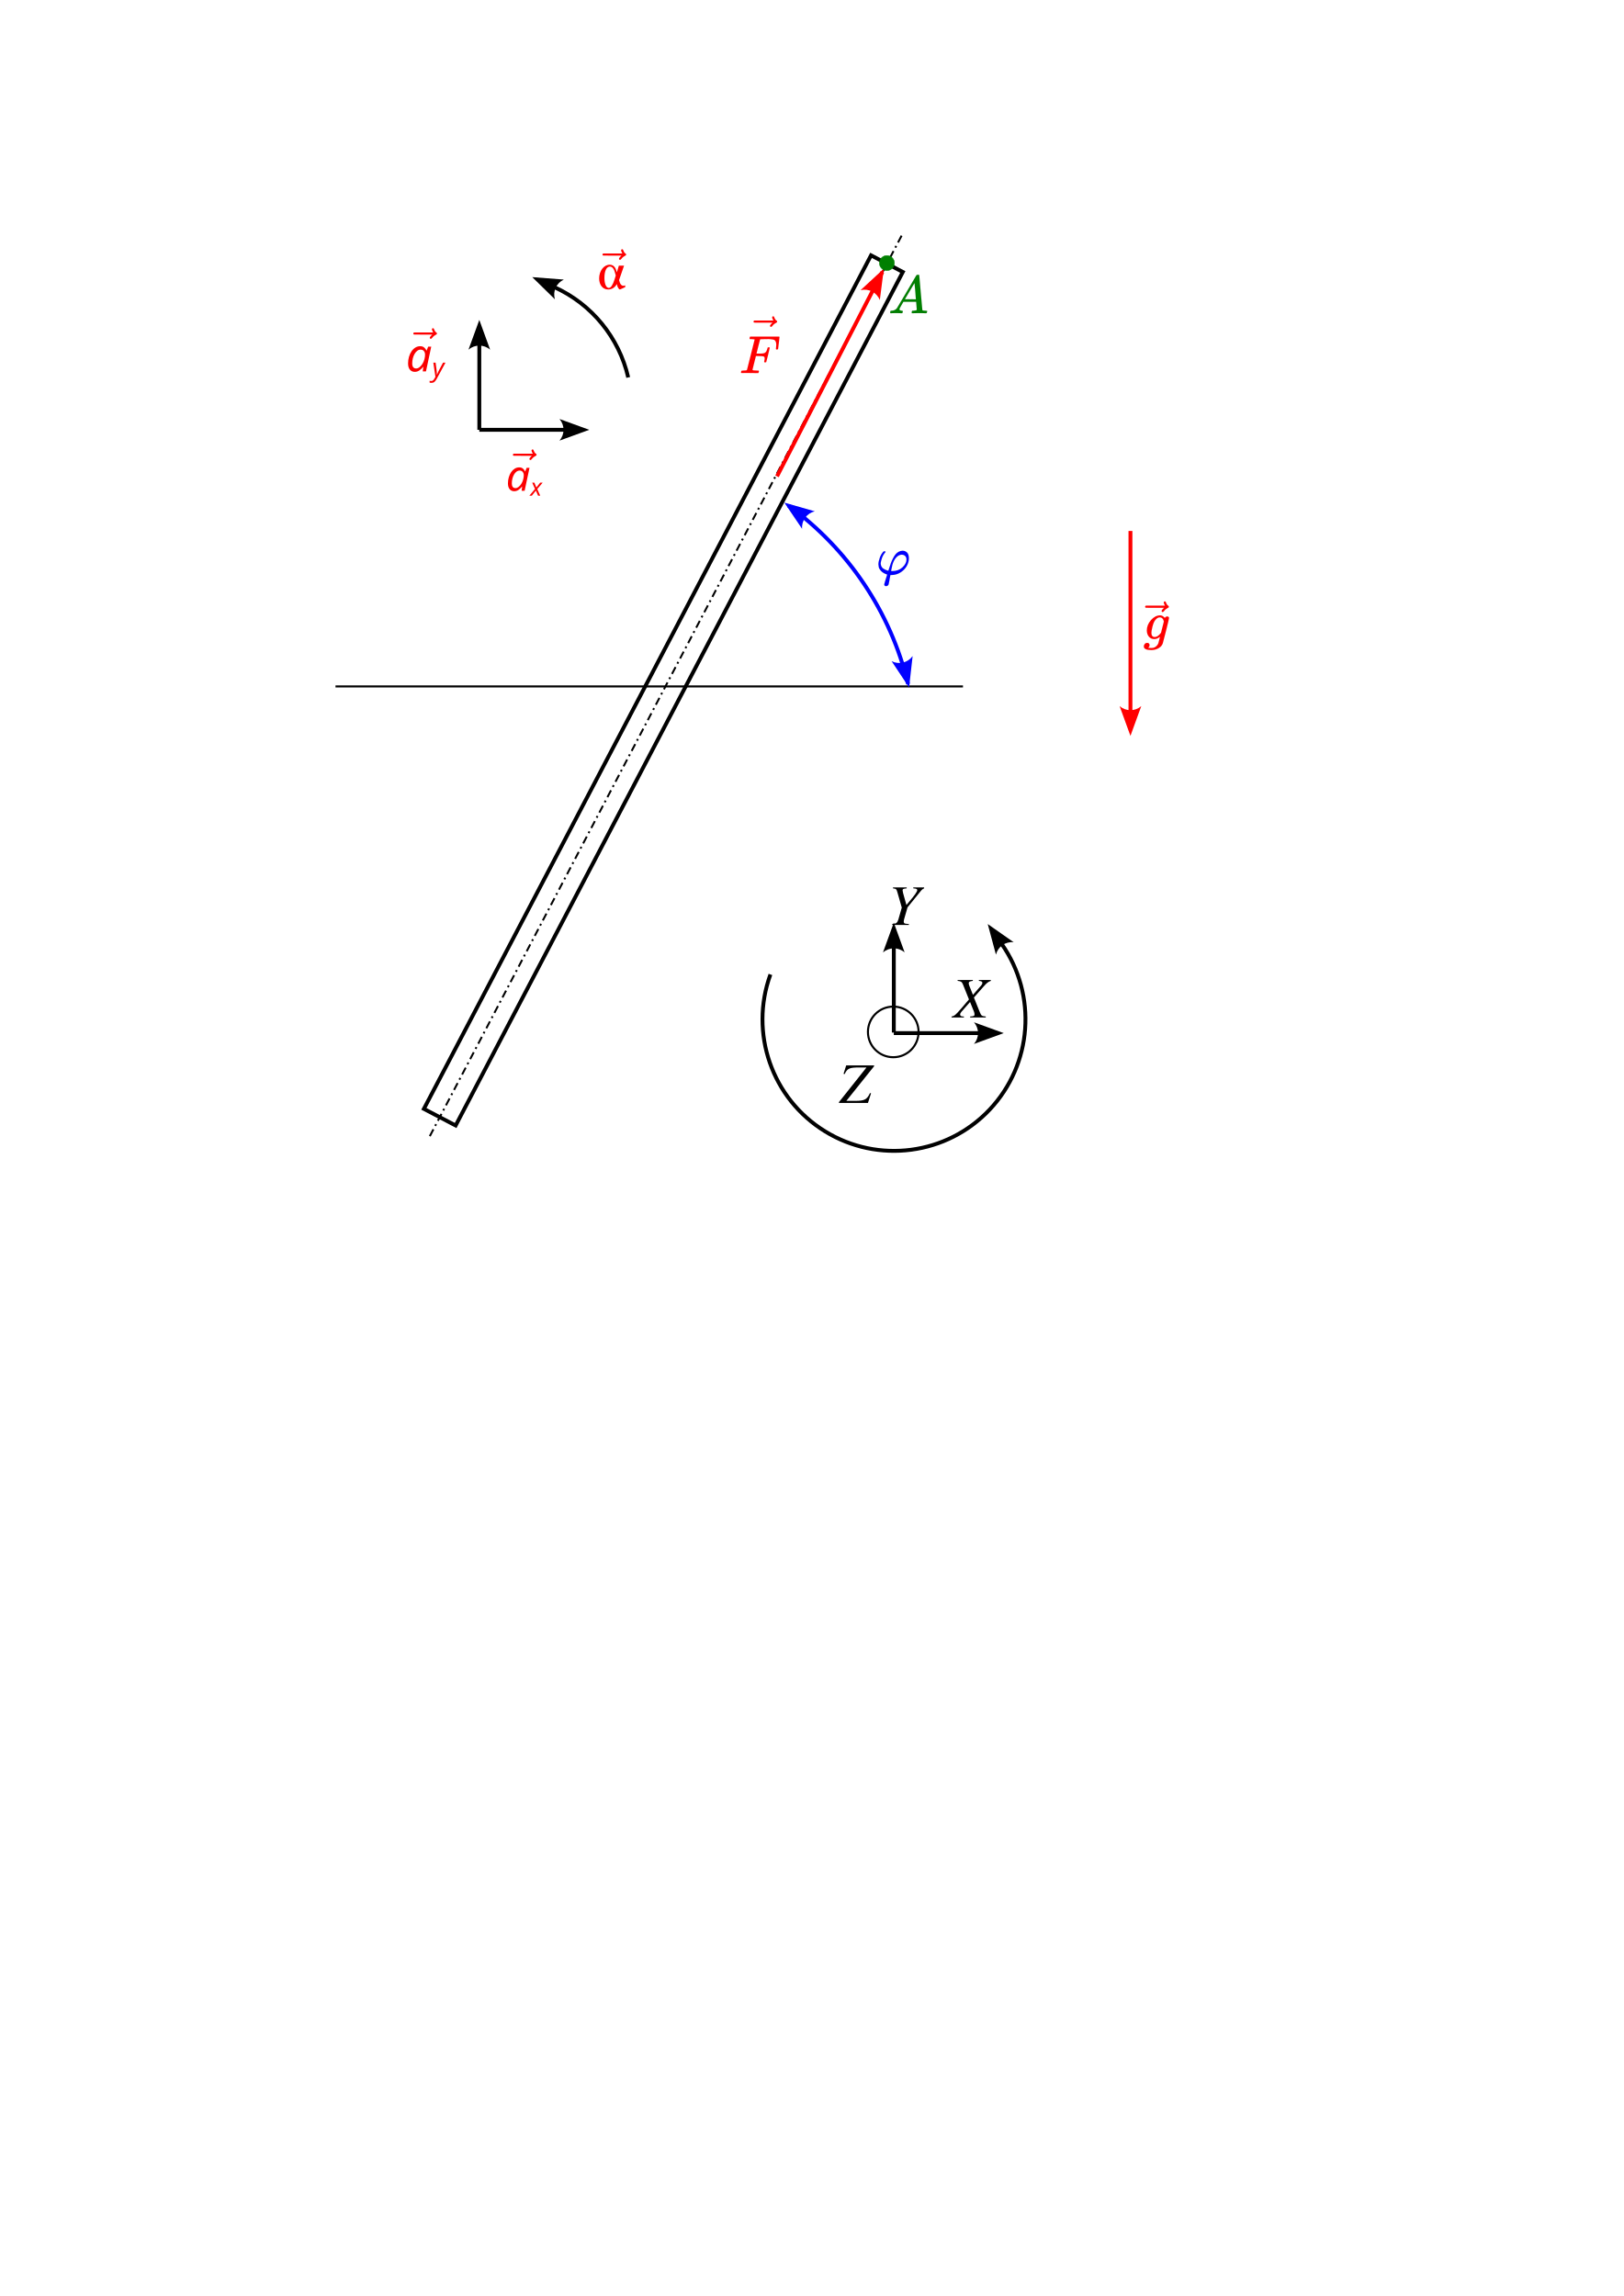
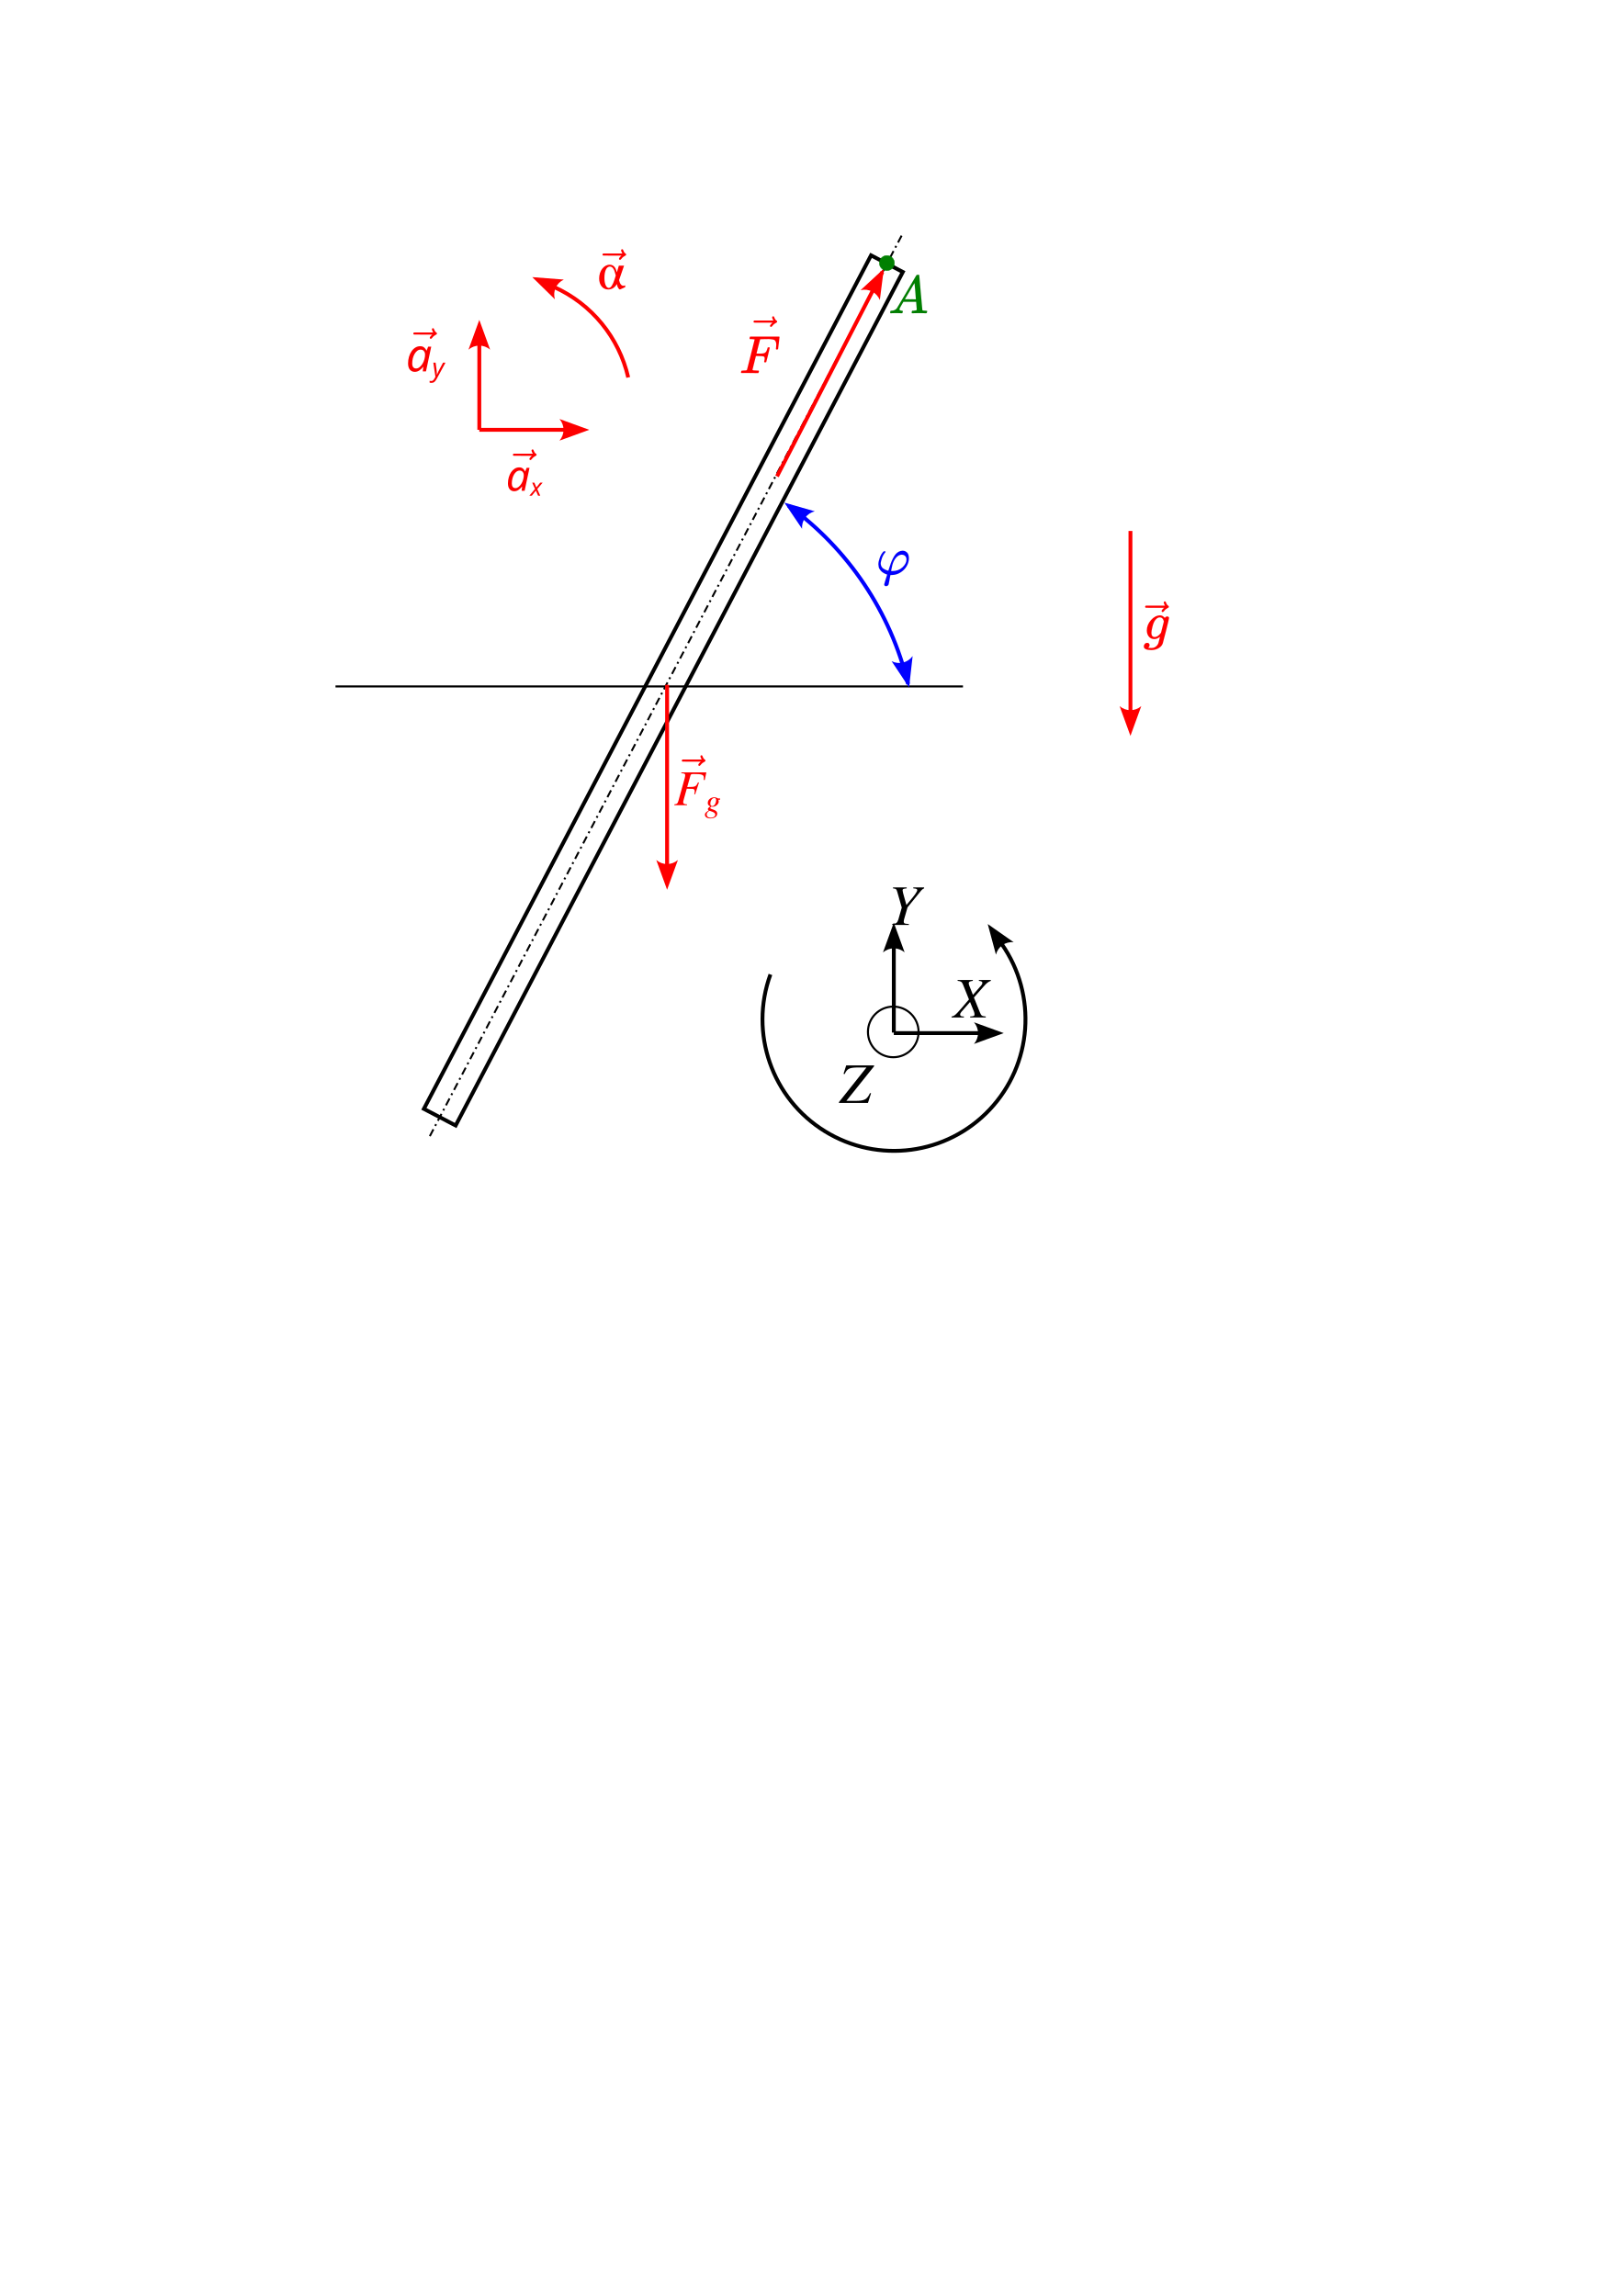
<svg xmlns="http://www.w3.org/2000/svg" width="210mm" height="297mm" viewBox="0 0 210 297" version="1.1" id="svg11815">
  <defs id="defs11812">
    <marker style="overflow:visible" id="marker2757" refX="5" refY="0" orient="auto-start-reverse" markerWidth="7.7" markerHeight="5.6" viewBox="0 0 7.7 5.6" preserveAspectRatio="xMidYMid">
      <path transform="scale(0.7)" d="M -2,-4 9,0 -2,4 c 2,-2.33 2,-5.66 0,-8 z" style="fill:context-stroke;fill-rule:evenodd;stroke:none" id="path2755" />
    </marker>
    <marker style="overflow:visible" id="Arrow2" refX="5.36" refY="0.052" orient="auto-start-reverse" markerWidth="7.7" markerHeight="5.6" viewBox="0 0 7.7 5.6" preserveAspectRatio="xMidYMid">
      <path transform="scale(0.7)" d="M -2,-4 9,0 -2,4 c 2,-2.33 2,-5.66 0,-8 z" style="fill:context-stroke;fill-rule:evenodd;stroke:none" id="arrow2L" />
    </marker>
    <marker style="overflow:visible" id="marker5568" refX="0" refY="0" orient="auto-start-reverse" markerWidth="7.7" markerHeight="5.6" viewBox="0 0 7.7 5.6" preserveAspectRatio="xMidYMid">
      <path transform="scale(0.7)" d="M -2,-4 9,0 -2,4 c 2,-2.33 2,-5.66 0,-8 z" style="fill:context-stroke;fill-rule:evenodd;stroke:none" id="path5566" />
    </marker>
    <marker style="overflow:visible" id="marker5568-2-9" refX="0" refY="0" orient="auto-start-reverse" markerWidth="7.7" markerHeight="5.6" viewBox="0 0 7.7 5.6" preserveAspectRatio="xMidYMid">
      <path transform="scale(0.7)" d="M -2,-4 9,0 -2,4 c 2,-2.33 2,-5.66 0,-8 z" style="fill:context-stroke;fill-rule:evenodd;stroke:none" id="path5566-6-7" />
    </marker>
    <marker style="overflow:visible" id="marker2425-5" refX="0" refY="0" orient="auto-start-reverse" markerWidth="7.7" markerHeight="5.6" viewBox="0 0 7.7 5.6" preserveAspectRatio="xMidYMid">
      <path transform="scale(0.7)" d="M -2,-4 9,0 -2,4 c 2,-2.33 2,-5.66 0,-8 z" style="fill:context-stroke;fill-rule:evenodd;stroke:none" id="path2423-5" />
    </marker>
    <marker style="overflow:visible" id="marker2425-5-2" refX="0" refY="0" orient="auto-start-reverse" markerWidth="7.7" markerHeight="5.6" viewBox="0 0 7.7 5.6" preserveAspectRatio="xMidYMid">
      <path transform="scale(0.7)" d="M -2,-4 9,0 -2,4 c 2,-2.33 2,-5.66 0,-8 z" style="fill:context-stroke;fill-rule:evenodd;stroke:none" id="path2423-5-1" />
    </marker>
    <marker style="overflow:visible" id="marker2425-5-24" refX="0" refY="0" orient="auto-start-reverse" markerWidth="7.7" markerHeight="5.6" viewBox="0 0 7.7 5.6" preserveAspectRatio="xMidYMid">
      <path transform="scale(0.7)" d="M -2,-4 9,0 -2,4 c 2,-2.33 2,-5.66 0,-8 z" style="fill:context-stroke;fill-rule:evenodd;stroke:none" id="path2423-5-9" />
    </marker>
    <marker style="overflow:visible" id="marker2425-5-24-0" refX="0" refY="0" orient="auto-start-reverse" markerWidth="7.7" markerHeight="5.6" viewBox="0 0 7.7 5.6" preserveAspectRatio="xMidYMid">
      <path transform="scale(0.7)" d="M -2,-4 9,0 -2,4 c 2,-2.33 2,-5.66 0,-8 z" style="fill:context-stroke;fill-rule:evenodd;stroke:none" id="path2423-5-9-1" />
    </marker>
    <marker style="overflow:visible" id="marker5568-2-9-8" refX="0" refY="0" orient="auto-start-reverse" markerWidth="7.7" markerHeight="5.6" viewBox="0 0 7.7 5.6" preserveAspectRatio="xMidYMid">
      <path transform="scale(0.7)" d="M -2,-4 9,0 -2,4 c 2,-2.33 2,-5.66 0,-8 z" style="fill:context-stroke;fill-rule:evenodd;stroke:none" id="path5566-6-7-6" />
+     </marker>
+     <marker style="overflow:visible" id="marker5568-9" refX="0" refY="0" orient="auto-start-reverse" markerWidth="7.7" markerHeight="5.6" viewBox="0 0 7.7 5.6" preserveAspectRatio="xMidYMid">
+       <path transform="scale(0.7)" d="M -2,-4 9,0 -2,4 c 2,-2.33 2,-5.66 0,-8 z" style="fill:context-stroke;fill-rule:evenodd;stroke:none" id="path5566-5" />
    </marker>
  </defs>
  <g id="layer1">
    <path style="fill:none;stroke:#000000;stroke-width:0.265px;stroke-linecap:butt;stroke-linejoin:miter;stroke-opacity:1" d="M 43.392,88.793 H 124.545" id="path2002" />
    <g id="g12286" transform="rotate(-92.35314,77.2919,126.206)">
      <rect style="opacity:0.995;fill:none;stroke:#000000;stroke-width:0.5;stroke-linejoin:miter;stroke-dasharray:none;stroke-opacity:1" id="rect234" width="4.638" height="124.638" x="-63.381" y="104.349" transform="rotate(-60)" />
      <path style="fill:none;stroke:#000000;stroke-width:0.25;stroke-linecap:butt;stroke-linejoin:miter;stroke-dasharray:1, 0.5, 0.25, 0.5;stroke-dashoffset:0;stroke-opacity:1" d="M 57.439,103.67 171.56,169.558" id="path2004" />
    </g>
    <path style="opacity:0.995;fill:none;fill-opacity:1;stroke:#0000ff;stroke-width:0.5;stroke-linejoin:miter;stroke-dasharray:none;stroke-dashoffset:0;stroke-opacity:1;marker-start:url(#marker2757);marker-end:url(#Arrow2)" id="path2112" d="M 28.783,117.67 A 40.152,40.152 0 0 1 24.076,145.06" transform="rotate(-43.58063)" />
    <path style="fill:none;stroke:#ff0000;stroke-width:0.5;stroke-linecap:butt;stroke-linejoin:miter;stroke-dasharray:none;stroke-opacity:1;marker-end:url(#marker5568)" d="m 146.205,68.682 v 23.359" id="path5564" />
    <path style="fill:none;stroke:#ff0000;stroke-width:0.5;stroke-linecap:butt;stroke-linejoin:miter;stroke-dasharray:none;stroke-opacity:1;marker-end:url(#Arrow2)" d="M 100.495,61.616 114.119,35.182" id="path5726" />
    <g transform="matrix(0.00693589,0,0,-0.00693589,159.3932,107.1946)" id="g8886" style="fill:#ff0000;fill-opacity:1;stroke:#ff0000;stroke-width:0;stroke-opacity:1">
      <path stroke-width="1" d="m -1350.793,3579.381 q -15,-13 -44,-28 -29,-15 -61,-15 -63,0 -101,45 -38,45 -39,115 0,105 77,193 77,88 171,89 47,0 87,-48 l 3,4 q 2,3 5,6 3,3 9,8 6,5 13,7 7,2 16,3 14,0 23,-9 9,-9 10,-19 0,-15 -57,-242 -57,-227 -60,-232 -18,-54 -77,-89 -59,-35 -135,-36 -141,0 -141,68 0,26 18,46 18,20 46,20 15,0 28,-9 13,-9 14,-31 0,-10 -2,-19 -2,-9 -7,-14 -5,-5 -8,-10 -3,-5 -7,-8 l -2,-2 h 1 q 10,-3 60,-3 38,0 60,12 23,11 43,33 20,22 28,47 6,19 16,62 13,48 13,56 z m 73,285 -4,11 q -3,11 -5,15 -2,4 -6,14 -4,10 -10,14 -6,4 -13,11 -7,7 -18,9 -11,2 -22,3 -44,0 -85,-53 -30,-39 -50,-119 -20,-80 -20,-116 0,-79 62,-79 56,0 110,70 l 8,10 z" id="path8882" style="fill:#ff0000;fill-opacity:1;stroke:#ff0000;stroke-opacity:1" />
      <path stroke-width="1" d="m -1279.793,4218.382 q 0,8 5,14 5,6 15,6 10,0 15,-8 5,-8 8,-19 3,-11 13,-27 10,-16 27,-27 11,-7 11,-18 0,-9 -7,-15 -7,-6 -17,-10 -10,-4 -30,-19 -20,-15 -38,-40 -14,-15 -22,-15 -8,0 -14,6 -6,6 -6,14 0,8 11,23 11,15 23,25 12,10 13,11 h -171 l -171,1 q -1,1 -3,3 -2,2 -5,3 -3,1 -3,5 0,4 -2,8 0,7 13,20 h 359 q -24,38 -24,59 z" id="path8884" style="fill:#ff0000;fill-opacity:1;stroke:#ff0000;stroke-opacity:1" />
      <g id="g12867" transform="translate(-10799.763,15118.664)">
        <g transform="translate(1604.952,-6621.209)" id="g8880" style="fill:#ff0000;fill-opacity:1;stroke:#ff0000;stroke-width:0;stroke-opacity:1">
          <path stroke-width="1" d="m 48,1 q -17,0 -17,10 0,2 3,14 4,16 8,18 4,2 23,3 27,0 60,3 14,3 19,12 2,5 71,281 69,276 70,280 0,7 -4,7 -8,3 -53,5 h -31 q -6,6 -6,8 0,2 2,17 4,17 10,21 h 539 q 7,-4 7,-11 0,-5 -13,-112 -13,-107 -14,-110 -2,-7 -20,-7 h -12 q -7,5 -7,13 0,1 3,24 3,23 3,53 0,30 -7,49 -7,19 -19,31 -12,12 -37,16 -25,4 -51,7 -26,3 -72,1 h -23 q -82,-1 -87,-3 -5,-2 -7,-8 -1,-1 -34,-131 L 320,363 h 55 q 3,0 23,0 20,0 28,1 8,1 22,3 14,2 24,7 10,5 17,12 13,12 22,33 9,21 13,38 4,17 5,18 3,5 19,5 h 12 q 7,-5 7,-10 0,-3 -31,-131 -31,-128 -34,-132 -2,-7 -20,-7 h -12 q -7,6 -7,12 0,3 5,22 5,19 5,40 0,29 -20,36 -20,7 -89,7 H 309 L 277,190 Q 245,66 245,60 245,46 334,46 h 25 q 6,-6 6,-7 0,-1 -2,-20 Q 359,6 353,0 H 336 Q 295,2 185,2 120,2 86,2 52,2 48,1 Z" id="path8878" style="fill:#ff0000;fill-opacity:1;stroke:#ff0000;stroke-opacity:1" />
        </g>
        <path stroke-width="1" d="m 2216.825,-5582.648 q 0,8 5,14 5,6 15,6 10,0 15,-8 5,-8 8,-19 3,-11 13,-27 10,-16 27,-27 11,-7 11,-18 0,-9 -7,-15 -7,-6 -17,-10 -10,-4 -30,-19 -20,-15 -38,-40 -14,-15 -22,-15 -8,0 -14,6 -6,6 -6,14 0,8 11,23 11,15 23,25 12,10 13,11 h -171 l -171,1 q -1,1 -3,3 -2,2 -5,3 -3,1 -3,5 0,4 -2,8 0,7 13,20 h 359 q -24,38 -24,59 z" id="path8884-0" style="fill:#ff0000;fill-opacity:1;stroke:#ff0000;stroke-width:0;stroke-opacity:1" />
      </g>
      <g id="g12867-9" transform="translate(-15497.802,12629.931)" style="fill:#ff0000;fill-opacity:1;stroke:#ff0000;stroke-width:0;stroke-opacity:1">
        <text xml:space="preserve" style="font-style:normal;font-weight:normal;font-size:970.164px;line-height:1.25;font-family:sans-serif;fill:#fc0000;fill-opacity:1;stroke:none;stroke-width:0" x="1950.376" y="6328.578" id="text21906" transform="scale(1,-1)">
          <tspan id="tspan21904" style="font-style:italic;font-variant:normal;font-weight:normal;font-stretch:normal;font-size:800.385px;font-family:sans-serif;-inkscape-font-specification:'sans-serif, Italic';font-variant-ligatures:normal;font-variant-caps:normal;font-variant-numeric:normal;font-variant-east-asian:normal;fill:#fc0000;fill-opacity:1;stroke-width:0" x="1950.376" y="6328.578">a<tspan style="font-style:italic;font-variant:normal;font-weight:normal;font-stretch:normal;font-size:452.743px;font-family:sans-serif;-inkscape-font-specification:'sans-serif, Italic';font-variant-ligatures:normal;font-variant-caps:normal;font-variant-numeric:normal;font-variant-east-asian:normal;baseline-shift:sub;fill:#fc0000;fill-opacity:1;stroke-width:0" id="tspan22282">x</tspan>
          </tspan>
        </text>
        <text xml:space="preserve" style="font-style:normal;font-weight:normal;font-size:1042.65px;line-height:1.25;font-family:sans-serif;fill:#fa0000;fill-opacity:1;stroke:none;stroke-width:0;stroke-opacity:1" x="84.929" y="4101.435" id="text21906-5" transform="scale(1,-1)">
          <tspan id="tspan21904-0" style="font-style:italic;font-variant:normal;font-weight:normal;font-stretch:normal;font-size:860.187px;font-family:sans-serif;-inkscape-font-specification:'sans-serif, Italic';font-variant-ligatures:normal;font-variant-caps:normal;font-variant-numeric:normal;font-variant-east-asian:normal;fill:#fa0000;fill-opacity:1;stroke-width:0" x="84.929" y="4101.435">a<tspan style="font-style:italic;font-variant:normal;font-weight:normal;font-stretch:normal;font-size:486.57px;font-family:sans-serif;-inkscape-font-specification:'sans-serif, Italic';font-variant-ligatures:normal;font-variant-caps:normal;font-variant-numeric:normal;font-variant-east-asian:normal;baseline-shift:sub;fill:#fa0000;fill-opacity:1;stroke-width:0" id="tspan22282-2">y</tspan>
          </tspan>
        </text>
      </g>
      <g id="g12867-2" transform="translate(-17159.811,14634.119)" style="fill:#ff0000;fill-opacity:1;stroke:#ff0000;stroke-width:0;stroke-opacity:1">
        <path stroke-width="1" d="m 2232.992,-5320.219 q 0,8 5,14 5,6 15,6 10,0 15,-8 5,-8 8,-19 3,-11 13,-27 10,-16 27,-27 11,-7 11,-18 0,-9 -7,-15 -7,-6 -17,-10 -10,-4 -30,-19 -20,-15 -38,-40 -14,-15 -22,-15 -8,0 -14,6 -6,6 -6,14 0,8 11,23 11,15 23,25 12,10 13,11 h -171 l -171,1 q -1,1 -3,3 -2,2 -5,3 -3,1 -3,5 0,4 -2,8 0,7 13,20 h 359 q -24,38 -24,59 z" id="path8884-0-8-7" style="fill:#ff0000;fill-opacity:1;stroke:#ff0000;stroke-width:0;stroke-opacity:1" />
        <path stroke-width="1" d="m 4090.442,-7581.044 q 0,8 5,14 5,6 15,6 10,0 15,-8 5,-8 8,-19 3,-11 13,-27 10,-16 27,-27 11,-7 11,-18 0,-9 -7,-15 -7,-6 -17,-10 -10,-4 -30,-19 -20,-15 -38,-40 -14,-15 -22,-15 -8,0 -14,6 -6,6 -6,14 0,8 11,23 11,15 23,25 12,10 13,11 h -171 l -171,1 q -1,1 -3,3 -2,2 -5,3 -3,1 -3,5 0,4 -2,8 0,7 13,20 h 359 q -24,38 -24,59 z" id="path8884-0-8-1" style="fill:#ff0000;fill-opacity:1;stroke:#ff0000;stroke-width:0;stroke-opacity:1" />
      </g>
      <g id="g12867-0" transform="translate(-13615.821,16369.451)" style="fill:#ff0000;fill-opacity:1;stroke:#ff0000;stroke-width:0;stroke-opacity:1">
        <path stroke-width="1" d="m 2216.825,-5582.648 q 0,8 5,14 5,6 15,6 10,0 15,-8 5,-8 8,-19 3,-11 13,-27 10,-16 27,-27 11,-7 11,-18 0,-9 -7,-15 -7,-6 -17,-10 -10,-4 -30,-19 -20,-15 -38,-40 -14,-15 -22,-15 -8,0 -14,6 -6,6 -6,14 0,8 11,23 11,15 23,25 12,10 13,11 h -171 l -171,1 q -1,1 -3,3 -2,2 -5,3 -3,1 -3,5 0,4 -2,8 0,7 13,20 h 359 q -24,38 -24,59 z" id="path8884-0-0" style="fill:#ff0000;fill-opacity:1;stroke:#ff0000;stroke-width:0;stroke-opacity:1" />
      </g>
+       <path style="fill:none;stroke:#ff0000;stroke-width:72.089;stroke-linecap:butt;stroke-linejoin:miter;stroke-dasharray:none;stroke-opacity:1;marker-end:url(#marker5568-9)" d="M -10541.654,2683.123 V -684.756" id="path5564-7" />
+       <path stroke-width="1" d="m -9920.034,1348.882 q 0,8 5,14 5,6 15,6 10,0 15,-8 5,-8 8,-19 3,-11 13,-27 10,-16 27,-27 11,-7 11,-18 0,-9 -7,-15 -7,-6 -17,-10 -10,-4 -30,-19 -20,-15 -38,-40 -14,-15 -22,-15 -8,0 -14,6 -6,6 -6,14 0,8 11,23 11,15 23,25 12,10 13,11 h -171 l -171,1 q -1,1 -3,3 -2,2 -5,3 -3,1 -3,5 0,4 -2,8 0,7 13,20 h 359 q -24,38 -24,59 z" id="path8884-8" style="fill:#ff0000;fill-opacity:1;stroke:#ff0000;stroke-width:0;stroke-opacity:1" />
+       <text xml:space="preserve" style="font-style:normal;font-weight:normal;font-size:936.98px;line-height:1.25;font-family:sans-serif;fill:#fd0000;fill-opacity:1;stroke:none;stroke-width:0" x="-10413.886" y="-438.648" id="text42182" transform="scale(1,-1)">
+         <tspan id="tspan42180" style="font-style:italic;font-variant:normal;font-weight:normal;font-stretch:normal;font-size:936.98px;font-family:Times;-inkscape-font-specification:'Times, Italic';font-variant-ligatures:normal;font-variant-caps:normal;font-variant-numeric:normal;font-variant-east-asian:normal;fill:#fd0000;fill-opacity:1;stroke-width:0" x="-10413.886" y="-438.648">F<tspan style="font-size:609.037px;baseline-shift:sub;fill:#fd0000;fill-opacity:1;stroke-width:0" id="tspan43462">g</tspan>
+         </tspan>
+       </text>
    </g>
    <g transform="matrix(0.00693589,0,0,-0.00693589,-54.43401,66.20362)" id="g8902" style="fill:#0000ff;fill-opacity:1;stroke:#000000;stroke-width:0">
      <text xml:space="preserve" style="font-style:normal;font-weight:normal;font-size:947.218px;line-height:1.25;font-family:sans-serif;fill:#fe0000;fill-opacity:1;stroke:none;stroke-width:0" x="18993.061" y="-4161.145" id="text38095" transform="scale(1,-1)">
        <tspan id="tspan38093" style="font-style:normal;font-variant:normal;font-weight:normal;font-stretch:normal;font-size:947.218px;font-family:Times;-inkscape-font-specification:'Times, Normal';font-variant-ligatures:normal;font-variant-caps:normal;font-variant-numeric:normal;font-variant-east-asian:normal;fill:#fe0000;fill-opacity:1;stroke-width:0" x="18993.061" y="-4161.145">α</tspan>
      </text>
    </g>
    <g transform="matrix(0.00693589,0,0,-0.00693589,113.2613,74.30764)" id="g8906" style="fill:#0000ff;fill-opacity:1;stroke:#000000;stroke-width:0">
      <path stroke-width="1" d="m 92,210 q 0,-34 14,-61 14,-27 36,-41 22,-14 43,-23 21,-9 35,-13 l 15,-2 2,1 13,41 q 18,58 33,99 15,41 39,88 24,47 48,76 24,29 59,48 35,19 73,19 45,0 80,-32 35,-32 36,-108 0,-78 -43,-150 Q 532,80 457,35 382,-10 299,-10 q -26,0 -26,-2 l -7,-36 q -6,-35 -14,-77 -8,-42 -11,-54 -5,-24 -26,-33 -11,-6 -25,-6 -31,3 -31,33 0,10 55,183 l -5,2 q -5,2 -14,5 -9,3 -22,9 -13,6 -26,14 -13,8 -27,18 -14,10 -26,25 -12,15 -23,32 -11,17 -15,39 -4,22 -6,48 0,48 26,121 26,73 73,120 h 13 q 21,0 21,-8 0,-6 -8,-14 Q 134,361 114,300 94,239 92,210 Z m 482,68 q 0,42 -24,66 -24,24 -64,25 -49,0 -92,-40 -43,-40 -71,-111 -14,-34 -28,-109 l -9,-45 q 18,-2 20,-2 117,0 192,69 75,69 76,147 z" id="path8904" style="fill:#0000ff;fill-opacity:1" />
    </g>
    <g id="g12291" transform="translate(-53.07008,-133.3461)">
      <circle style="opacity:0.995;fill:#008000;fill-opacity:1;stroke:#008000;stroke-width:0.056;stroke-linejoin:miter;stroke-dasharray:none;stroke-dashoffset:0;stroke-opacity:1" id="path2058" cx="167.778" cy="167.375" r="0.972" />
      <g transform="matrix(0.00693589,0,0,-0.00693589,167.9495,173.8606)" id="g8918" style="fill:#008000;fill-opacity:1;stroke:#000000;stroke-width:0">
        <path stroke-width="1" d="m 208,74 q 0,-24 46,-28 18,0 18,-11 0,-1 -2,-13 Q 267,8 264,4 261,0 251,0 249,0 239,0 229,0 205,1 181,2 141,2 70,2 50,0 h -8 q -7,7 -7,11 2,27 13,35 h 14 q 70,3 102,50 6,6 181,305 175,299 178,303 7,12 24,12 h 8 17 q 6,-9 6,-10 l 28,-323 q 28,-323 30,-326 5,-11 65,-11 25,0 25,-10 0,-2 -3,-14 Q 720,7 718,4 716,1 704,0 701,0 690,0 679,0 651,1 623,2 578,2 484,2 455,0 h -12 q -6,6 -6,9 0,3 2,18 4,13 6,16 l 4,3 h 20 q 54,3 64,17 L 521,213 H 283 L 249,155 Q 208,86 208,74 Z m 308,186 q 0,11 -12,156 -12,145 -14,146 L 463,519 Q 447,492 400,412 l -90,-152 103,-1 q 103,0 103,1 z" id="path8916" style="fill:#008000;fill-opacity:1" />
      </g>
    </g>
    <path style="opacity:0.995;fill:none;fill-opacity:1;stroke:#000000;stroke-width:0.5;stroke-linejoin:miter;stroke-dasharray:none;stroke-dashoffset:0;stroke-opacity:1;marker-start:url(#marker5568-2-9)" id="path5848-9-3" d="m 129.554,122.111 a 17.007,17.007 0 0 1 -1.561,21.425 17.007,17.007 0 0 1 -21.298,2.804 17.007,17.007 0 0 1 -7.053,-20.291" />
    <g transform="matrix(0.00693589,0,0,-0.00693589,121.1146,146.4314)" id="g8880-4-1" style="fill:#ff0000;fill-opacity:1;stroke:#ff0000;stroke-width:0;stroke-opacity:1">
      <text xml:space="preserve" style="font-style:normal;font-weight:normal;font-size:1071.04px;line-height:1.25;font-family:sans-serif;fill:#000000;fill-opacity:1;stroke:none;stroke-width:0" x="-1811.712" y="-542.305" id="text4138-0" transform="scale(1,-1)">
        <tspan id="tspan4136-2" style="font-style:italic;font-variant:normal;font-weight:normal;font-stretch:normal;font-size:1071.04px;font-family:Times;-inkscape-font-specification:'Times, Italic';font-variant-ligatures:normal;font-variant-caps:normal;font-variant-numeric:normal;font-variant-east-asian:normal;stroke-width:0" x="-1811.712" y="-542.305">Z</tspan>
      </text>
    </g>
    <circle style="fill:none;fill-rule:evenodd;stroke:#000000;stroke-width:0.265px;stroke-opacity:1;-inkscape-stroke:none;stop-color:#000000" id="path5870-3" cx="115.529" cy="133.484" r="3.274" />
    <path style="fill:none;stroke:#000000;stroke-width:0.5;stroke-linecap:butt;stroke-linejoin:miter;stroke-dasharray:none;stroke-opacity:1;marker-end:url(#marker2425-5)" d="M 115.6,133.568 V 122.5" id="path2421-8" />
    <g transform="matrix(0.00693589,0,0,-0.00693589,127.384,123.407)" id="g8880-4-2" style="fill:#ff0000;fill-opacity:1;stroke:#ff0000;stroke-width:0;stroke-opacity:1">
      <text xml:space="preserve" style="font-style:normal;font-weight:normal;font-size:1071.04px;line-height:1.25;font-family:sans-serif;fill:#000000;fill-opacity:1;stroke:none;stroke-width:0" x="-1811.712" y="-542.305" id="text4138-2" transform="scale(1,-1)">
        <tspan id="tspan4136-5" style="font-style:italic;font-variant:normal;font-weight:normal;font-stretch:normal;font-size:1071.04px;font-family:Times;-inkscape-font-specification:'Times, Italic';font-variant-ligatures:normal;font-variant-caps:normal;font-variant-numeric:normal;font-variant-east-asian:normal;stroke-width:0" x="-1811.712" y="-542.305">Y</tspan>
      </text>
    </g>
    <path style="fill:none;stroke:#000000;stroke-width:0.5;stroke-linecap:butt;stroke-linejoin:miter;stroke-dasharray:none;stroke-opacity:1;marker-end:url(#marker2425-5-2)" d="m 115.6,133.638 h 11.068" id="path2421-8-1" />
    <text xml:space="preserve" style="font-style:normal;font-weight:normal;font-size:7.429px;line-height:1.25;font-family:sans-serif;fill:#000000;fill-opacity:1;stroke:none;stroke-width:0;stroke-opacity:1" x="123.291" y="131.615" id="text4138-2-0">
      <tspan id="tspan4136-5-1" style="font-style:italic;font-variant:normal;font-weight:normal;font-stretch:normal;font-size:7.429px;font-family:Times;-inkscape-font-specification:'Times, Italic';font-variant-ligatures:normal;font-variant-caps:normal;font-variant-numeric:normal;font-variant-east-asian:normal;stroke-width:0" x="123.291" y="131.615">X</tspan>
    </text>
-     <path style="fill:none;stroke:#000000;stroke-width:0.5;stroke-linecap:butt;stroke-linejoin:miter;stroke-dasharray:none;stroke-opacity:1;marker-end:url(#marker2425-5-24)" d="M 61.991,55.598 V 44.531" id="path2421-8-2" />
-     <path style="fill:none;stroke:#000000;stroke-width:0.5;stroke-linecap:butt;stroke-linejoin:miter;stroke-dasharray:none;stroke-opacity:1;marker-end:url(#marker2425-5-24-0)" d="m 61.991,55.598 h 11.068" id="path2421-8-2-9" />
-     <path style="opacity:0.995;fill:none;fill-opacity:1;stroke:#000000;stroke-width:0.5;stroke-linejoin:miter;stroke-dasharray:none;stroke-dashoffset:0;stroke-opacity:1;marker-start:url(#marker5568-2-9-8)" id="path5848-9-3-9" d="m 42.838,68.462 a 17.007,17.007 0 0 1 2.278,14.903" transform="rotate(-30.5767)" />
+     <path style="fill:none;stroke:#fd0000;stroke-width:0.5;stroke-linecap:butt;stroke-linejoin:miter;stroke-dasharray:none;stroke-opacity:1;marker-end:url(#marker2425-5-24)" d="M 61.991,55.598 V 44.531" id="path2421-8-2" />
+     <path style="fill:none;stroke:#fd0000;stroke-width:0.5;stroke-linecap:butt;stroke-linejoin:miter;stroke-dasharray:none;stroke-opacity:1;marker-end:url(#marker2425-5-24-0)" d="m 61.991,55.598 h 11.068" id="path2421-8-2-9" />
+     <path style="opacity:0.995;fill:none;fill-opacity:1;stroke:#fd0000;stroke-width:0.5;stroke-linejoin:miter;stroke-dasharray:none;stroke-dashoffset:0;stroke-opacity:1;marker-start:url(#marker5568-2-9-8)" id="path5848-9-3-9" d="m 42.838,68.462 a 17.007,17.007 0 0 1 2.278,14.903" transform="rotate(-30.5767)" />
  </g>
</svg>
